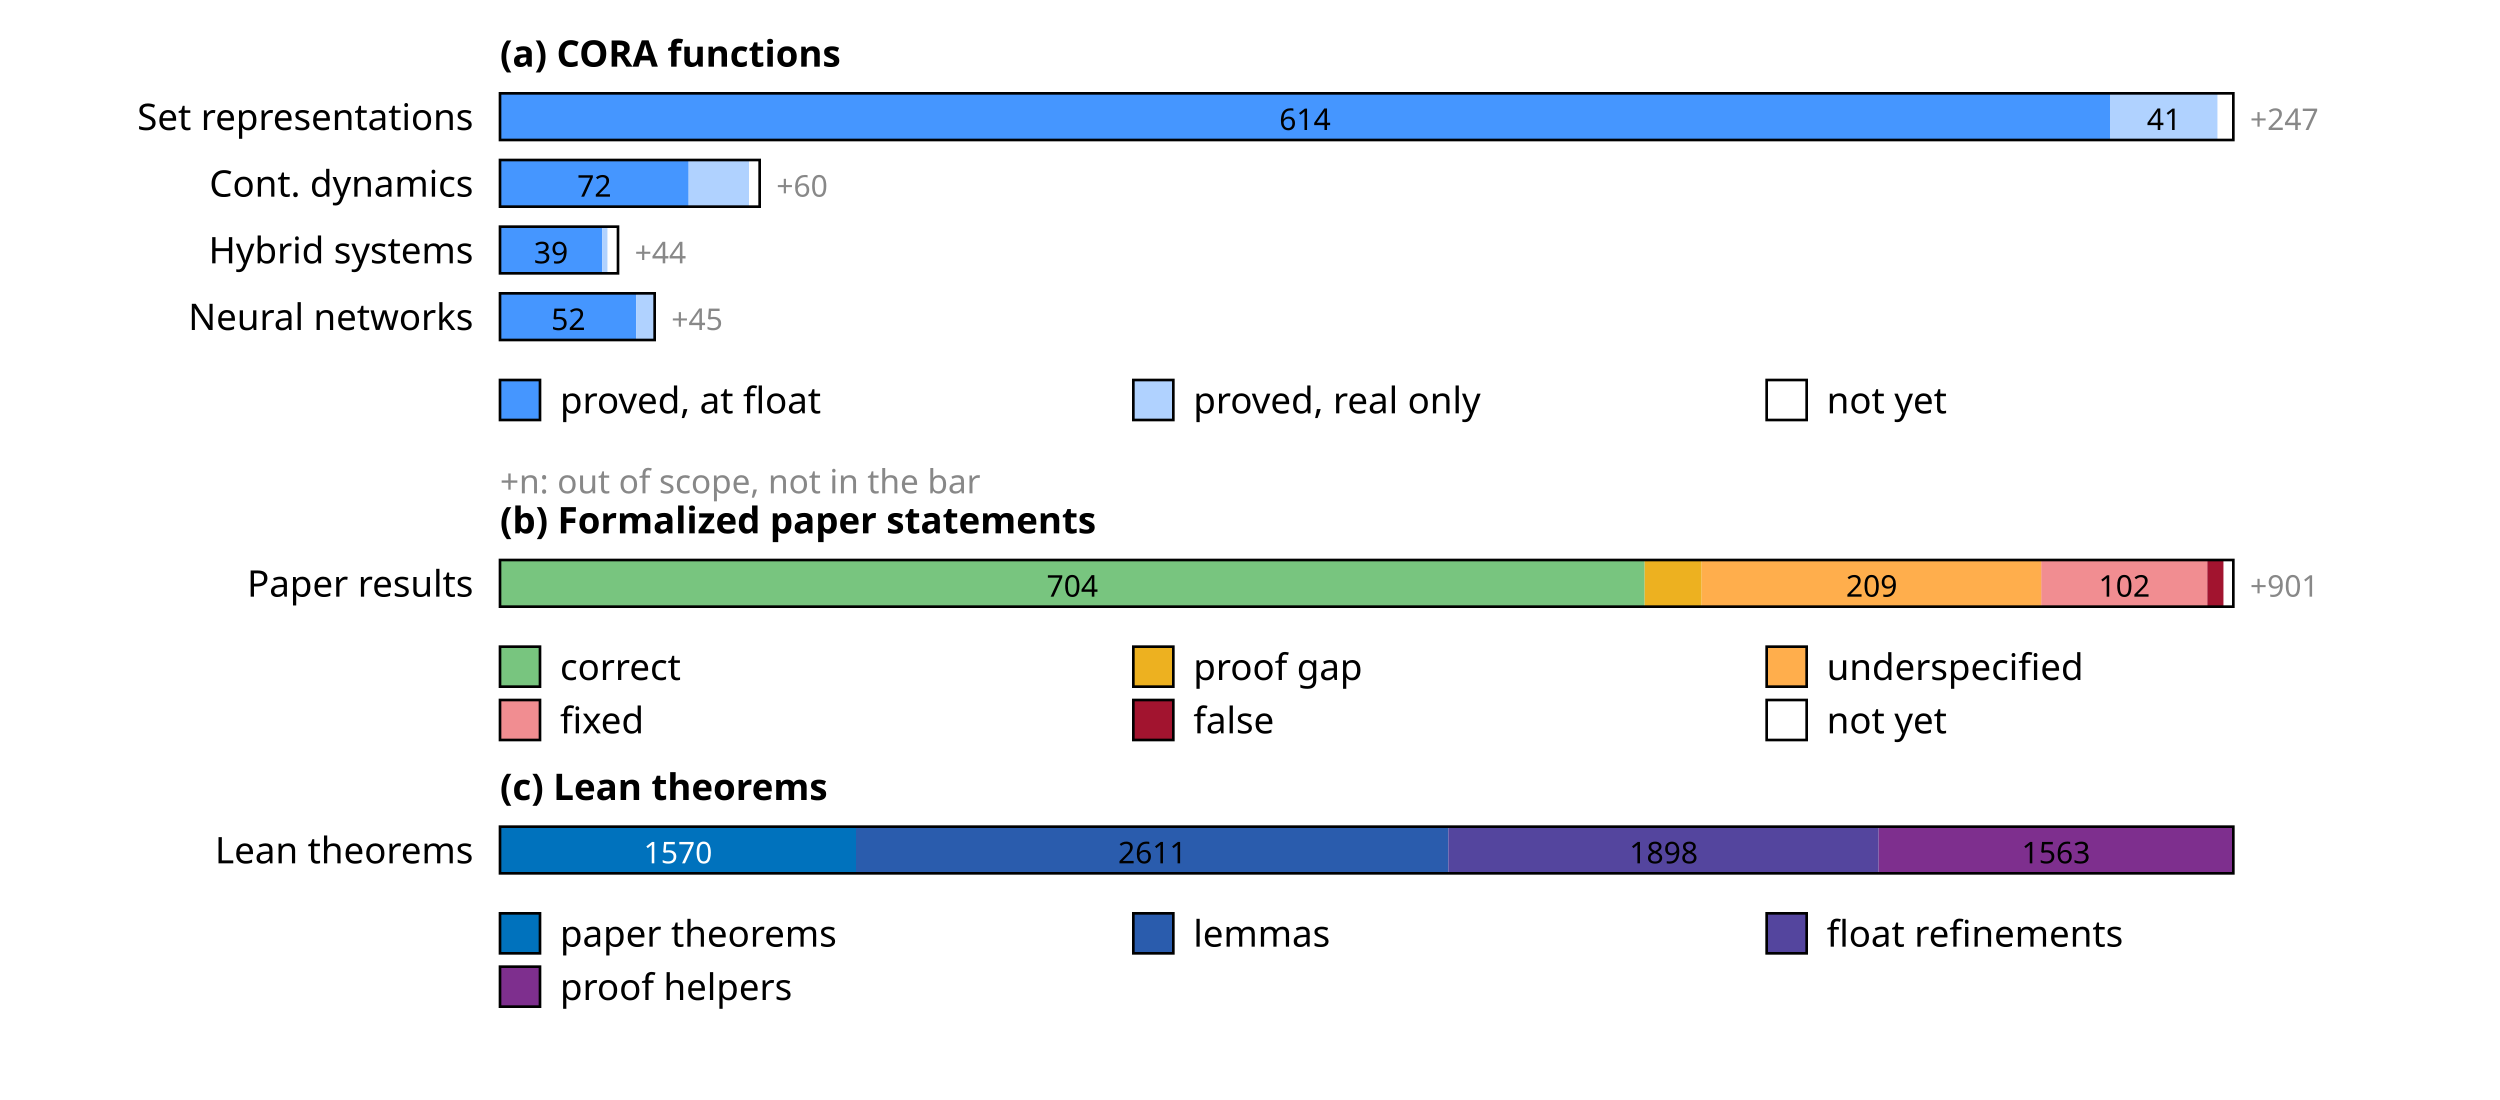
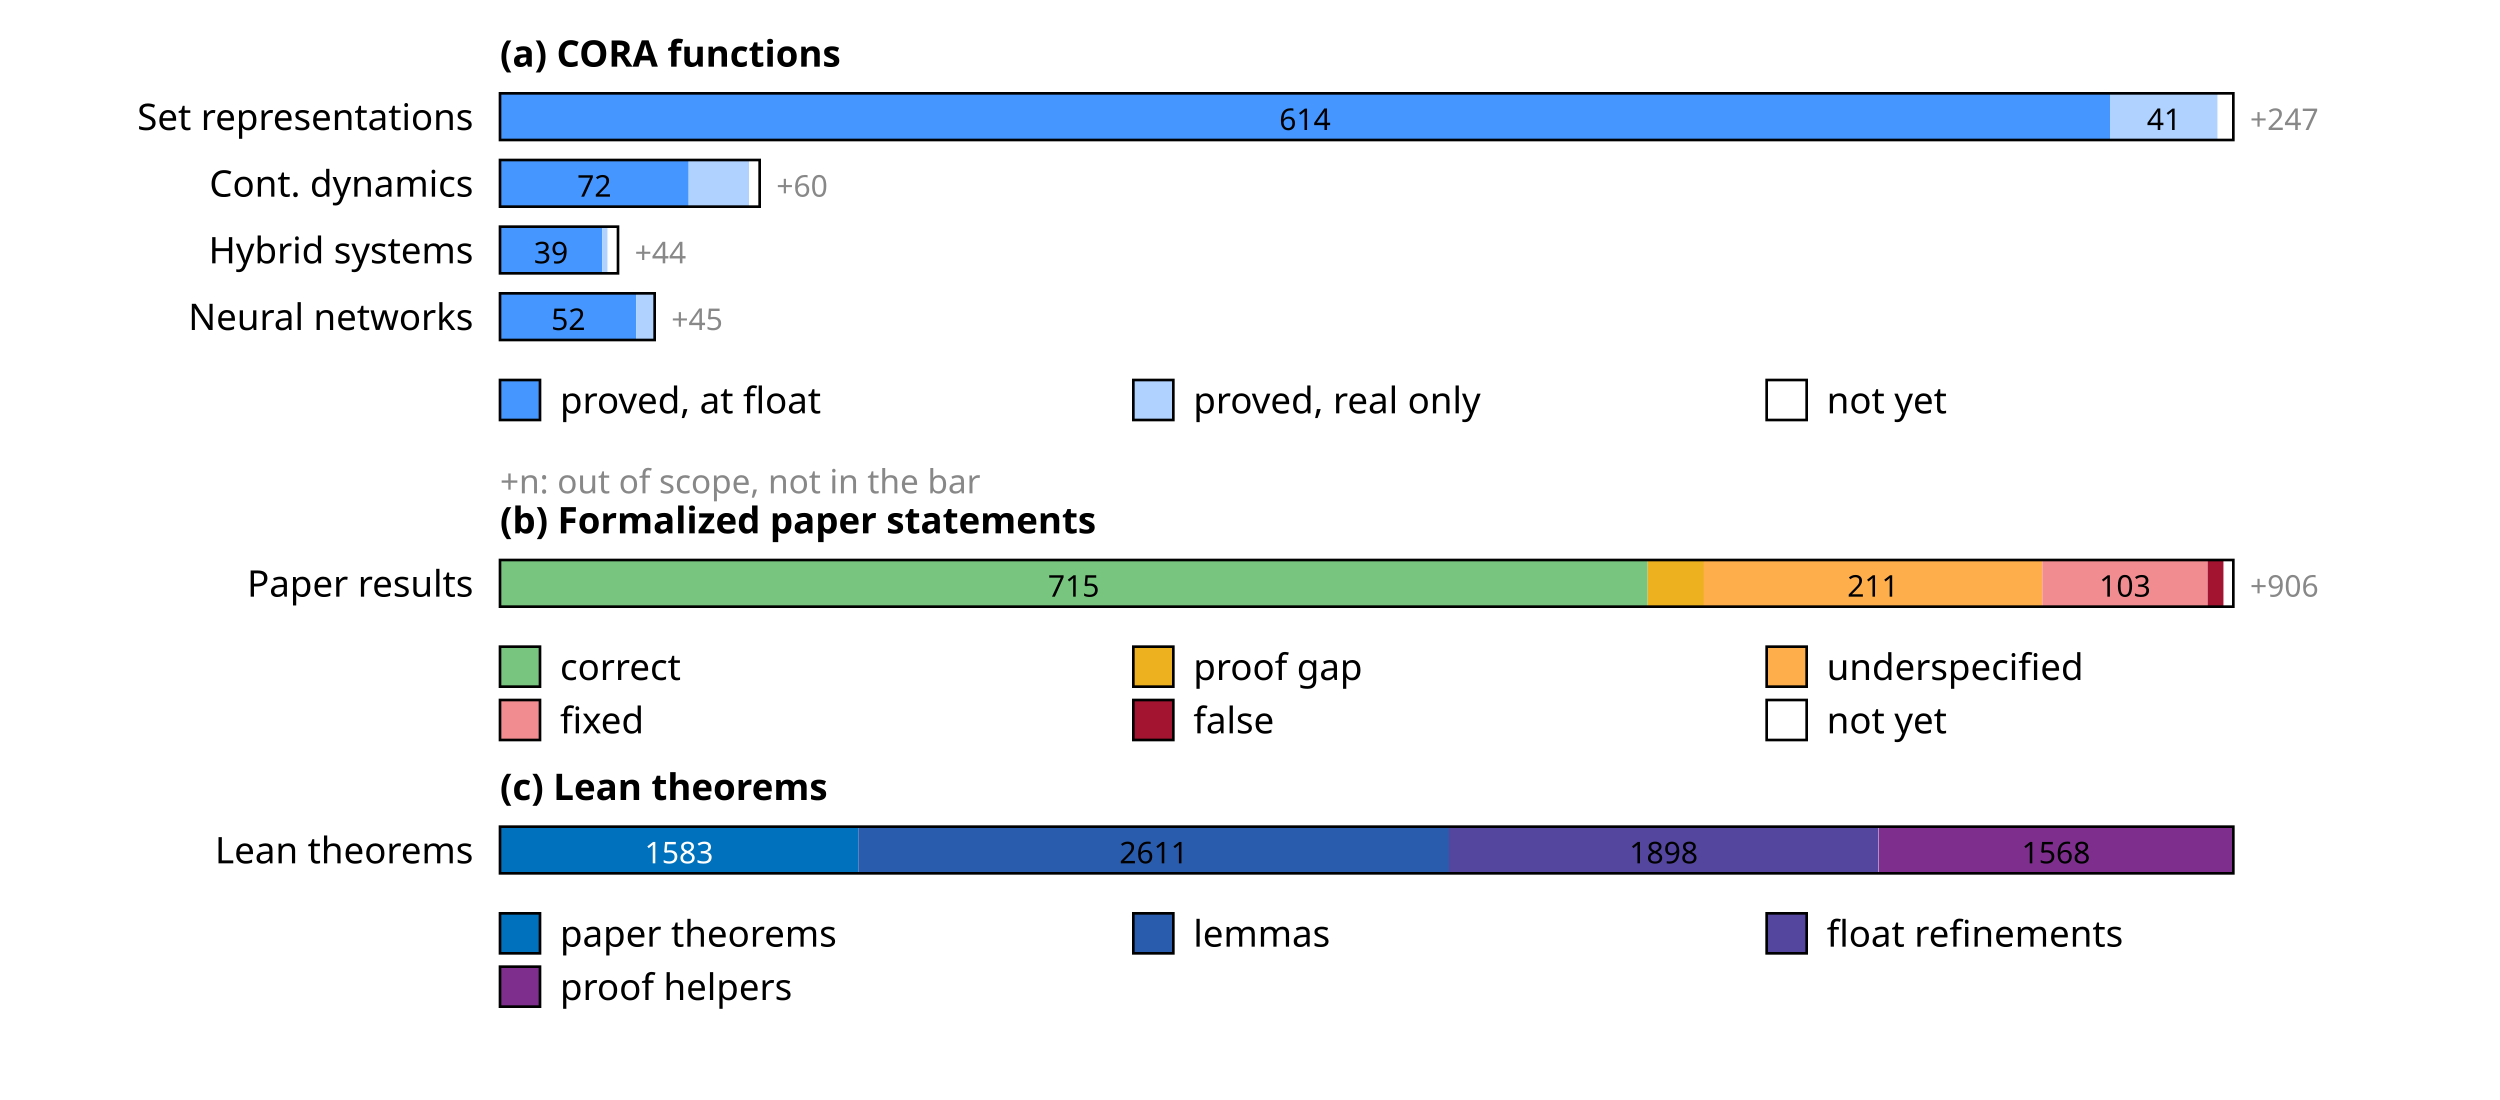
<svg xmlns="http://www.w3.org/2000/svg" width="750" height="330" font-family="sans-serif" font-size="11">
  <rect width="100%" height="100%" fill="white" />
  <text x="150" y="20" font-weight="bold">(a) CORA functions</text>
  <text x="142" y="39" text-anchor="end">Set representations</text>
  <rect x="150.0" y="28" width="483.0" height="14" fill="rgb(69,150,255)" />
  <text x="391.5" y="39" text-anchor="middle" font-size="9" fill="#000">614</text>
  <rect x="633.0" y="28" width="32.3" height="14" fill="rgb(176,210,255)" />
  <text x="649.2" y="39" text-anchor="middle" font-size="9" fill="#000">41</text>
  <rect x="665.3" y="28" width="4.7" height="14" fill="rgb(255,255,255)" />
  <rect x="150" y="28" width="520.0" height="14" fill="none" stroke="#000" stroke-width="0.8" />
  <text x="675.0" y="39" font-size="9" fill="#888">+247</text>
  <text x="142" y="59" text-anchor="end">Cont. dynamics</text>
  <rect x="150.0" y="48" width="56.6" height="14" fill="rgb(69,150,255)" />
  <text x="178.3" y="59" text-anchor="middle" font-size="9" fill="#000">72</text>
  <rect x="206.6" y="48" width="18.1" height="14" fill="rgb(176,210,255)" />
  <rect x="224.7" y="48" width="3.1" height="14" fill="rgb(255,255,255)" />
  <rect x="150" y="48" width="77.9" height="14" fill="none" stroke="#000" stroke-width="0.8" />
  <text x="232.9" y="59" font-size="9" fill="#888">+60</text>
  <text x="142" y="79" text-anchor="end">Hybrid systems</text>
  <rect x="150.0" y="68" width="30.7" height="14" fill="rgb(69,150,255)" />
  <text x="165.3" y="79" text-anchor="middle" font-size="9" fill="#000">39</text>
  <rect x="180.7" y="68" width="1.6" height="14" fill="rgb(176,210,255)" />
  <rect x="182.3" y="68" width="3.1" height="14" fill="rgb(255,255,255)" />
  <rect x="150" y="68" width="35.4" height="14" fill="none" stroke="#000" stroke-width="0.8" />
  <text x="190.4" y="79" font-size="9" fill="#888">+44</text>
  <text x="142" y="99" text-anchor="end">Neural networks</text>
  <rect x="150.0" y="88" width="40.9" height="14" fill="rgb(69,150,255)" />
  <text x="170.5" y="99" text-anchor="middle" font-size="9" fill="#000">52</text>
  <rect x="190.9" y="88" width="5.5" height="14" fill="rgb(176,210,255)" />
  <rect x="150" y="88" width="46.4" height="14" fill="none" stroke="#000" stroke-width="0.8" />
  <text x="201.4" y="99" font-size="9" fill="#888">+45</text>
  <rect x="150" y="114" width="12" height="12" fill="rgb(69,150,255)" stroke="#000" stroke-width="0.8" />
  <text x="168" y="124">proved, at float</text>
  <rect x="340" y="114" width="12" height="12" fill="rgb(176,210,255)" stroke="#000" stroke-width="0.8" />
  <text x="358" y="124">proved, real only</text>
  <rect x="530" y="114" width="12" height="12" fill="rgb(255,255,255)" stroke="#000" stroke-width="0.8" />
  <text x="548" y="124">not yet</text>
  <text x="150" y="148" font-size="10" fill="#888">+n: out of scope, not in the bar</text>
  <text x="150" y="160" font-weight="bold">(b) Formalized paper statements</text>
  <text x="142" y="179" text-anchor="end">Paper results</text>
-   <rect x="150.0" y="168" width="343.4" height="14" fill="rgb(120,197,127)" />
-   <text x="321.7" y="179" text-anchor="middle" font-size="9" fill="#000">704</text>
-   <rect x="493.4" y="168" width="17.1" height="14" fill="rgb(237,177,32)" />
-   <rect x="510.5" y="168" width="102.0" height="14" fill="rgb(255,174,76)" />
-   <text x="561.5" y="179" text-anchor="middle" font-size="9" fill="#000">209</text>
-   <rect x="612.4" y="168" width="49.8" height="14" fill="rgb(241,141,145)" />
-   <text x="637.3" y="179" text-anchor="middle" font-size="9" fill="#000">102</text>
-   <rect x="662.2" y="168" width="4.9" height="14" fill="rgb(162,20,47)" />
+   <rect x="150.0" y="168" width="344.3" height="14" fill="rgb(120,197,127)" />
+   <text x="322.1" y="179" text-anchor="middle" font-size="9" fill="#000">715</text>
+   <rect x="494.3" y="168" width="16.9" height="14" fill="rgb(237,177,32)" />
+   <rect x="511.1" y="168" width="101.6" height="14" fill="rgb(255,174,76)" />
+   <text x="561.9" y="179" text-anchor="middle" font-size="9" fill="#000">211</text>
+   <rect x="612.7" y="168" width="49.6" height="14" fill="rgb(241,141,145)" />
+   <text x="637.5" y="179" text-anchor="middle" font-size="9" fill="#000">103</text>
+   <rect x="662.3" y="168" width="4.8" height="14" fill="rgb(162,20,47)" />
  <rect x="667.1" y="168" width="2.9" height="14" fill="rgb(255,255,255)" />
  <rect x="150" y="168" width="520.0" height="14" fill="none" stroke="#000" stroke-width="0.8" />
-   <text x="675.0" y="179" font-size="9" fill="#888">+901</text>
+   <text x="675.0" y="179" font-size="9" fill="#888">+906</text>
  <rect x="150" y="194" width="12" height="12" fill="rgb(120,197,127)" stroke="#000" stroke-width="0.8" />
  <text x="168" y="204">correct</text>
  <rect x="340" y="194" width="12" height="12" fill="rgb(237,177,32)" stroke="#000" stroke-width="0.8" />
  <text x="358" y="204">proof gap</text>
  <rect x="530" y="194" width="12" height="12" fill="rgb(255,174,76)" stroke="#000" stroke-width="0.8" />
  <text x="548" y="204">underspecified</text>
  <rect x="150" y="210" width="12" height="12" fill="rgb(241,141,145)" stroke="#000" stroke-width="0.8" />
  <text x="168" y="220">fixed</text>
  <rect x="340" y="210" width="12" height="12" fill="rgb(162,20,47)" stroke="#000" stroke-width="0.8" />
  <text x="358" y="220">false</text>
  <rect x="530" y="210" width="12" height="12" fill="rgb(255,255,255)" stroke="#000" stroke-width="0.8" />
  <text x="548" y="220">not yet</text>
  <text x="150" y="240" font-weight="bold">(c) Lean theorems</text>
  <text x="142" y="259" text-anchor="end">Lean theorems</text>
-   <rect x="150.0" y="248" width="106.8" height="14" fill="rgb(0,114,189)" />
-   <text x="203.4" y="259" text-anchor="middle" font-size="9" fill="#fff">1570</text>
-   <rect x="256.8" y="248" width="177.7" height="14" fill="rgb(42,92,173)" />
-   <text x="345.7" y="259" text-anchor="middle" font-size="9" fill="#000">2611</text>
-   <rect x="434.5" y="248" width="129.1" height="14" fill="rgb(84,69,158)" />
+   <rect x="150.0" y="248" width="107.5" height="14" fill="rgb(0,114,189)" />
+   <text x="203.7" y="259" text-anchor="middle" font-size="9" fill="#fff">1583</text>
+   <rect x="257.5" y="248" width="177.2" height="14" fill="rgb(42,92,173)" />
+   <text x="346.1" y="259" text-anchor="middle" font-size="9" fill="#000">2611</text>
+   <rect x="434.7" y="248" width="128.8" height="14" fill="rgb(84,69,158)" />
  <text x="499.1" y="259" text-anchor="middle" font-size="9" fill="#000">1898</text>
  <rect x="563.6" y="248" width="106.4" height="14" fill="rgb(126,47,142)" />
-   <text x="616.8" y="259" text-anchor="middle" font-size="9" fill="#000">1563</text>
+   <text x="616.8" y="259" text-anchor="middle" font-size="9" fill="#000">1568</text>
  <rect x="150" y="248" width="520.0" height="14" fill="none" stroke="#000" stroke-width="0.8" />
  <rect x="150" y="274" width="12" height="12" fill="rgb(0,114,189)" stroke="#000" stroke-width="0.8" />
  <text x="168" y="284">paper theorems</text>
  <rect x="340" y="274" width="12" height="12" fill="rgb(42,92,173)" stroke="#000" stroke-width="0.8" />
  <text x="358" y="284">lemmas</text>
  <rect x="530" y="274" width="12" height="12" fill="rgb(84,69,158)" stroke="#000" stroke-width="0.8" />
  <text x="548" y="284">float refinements</text>
  <rect x="150" y="290" width="12" height="12" fill="rgb(126,47,142)" stroke="#000" stroke-width="0.8" />
  <text x="168" y="300">proof helpers</text>
</svg>
